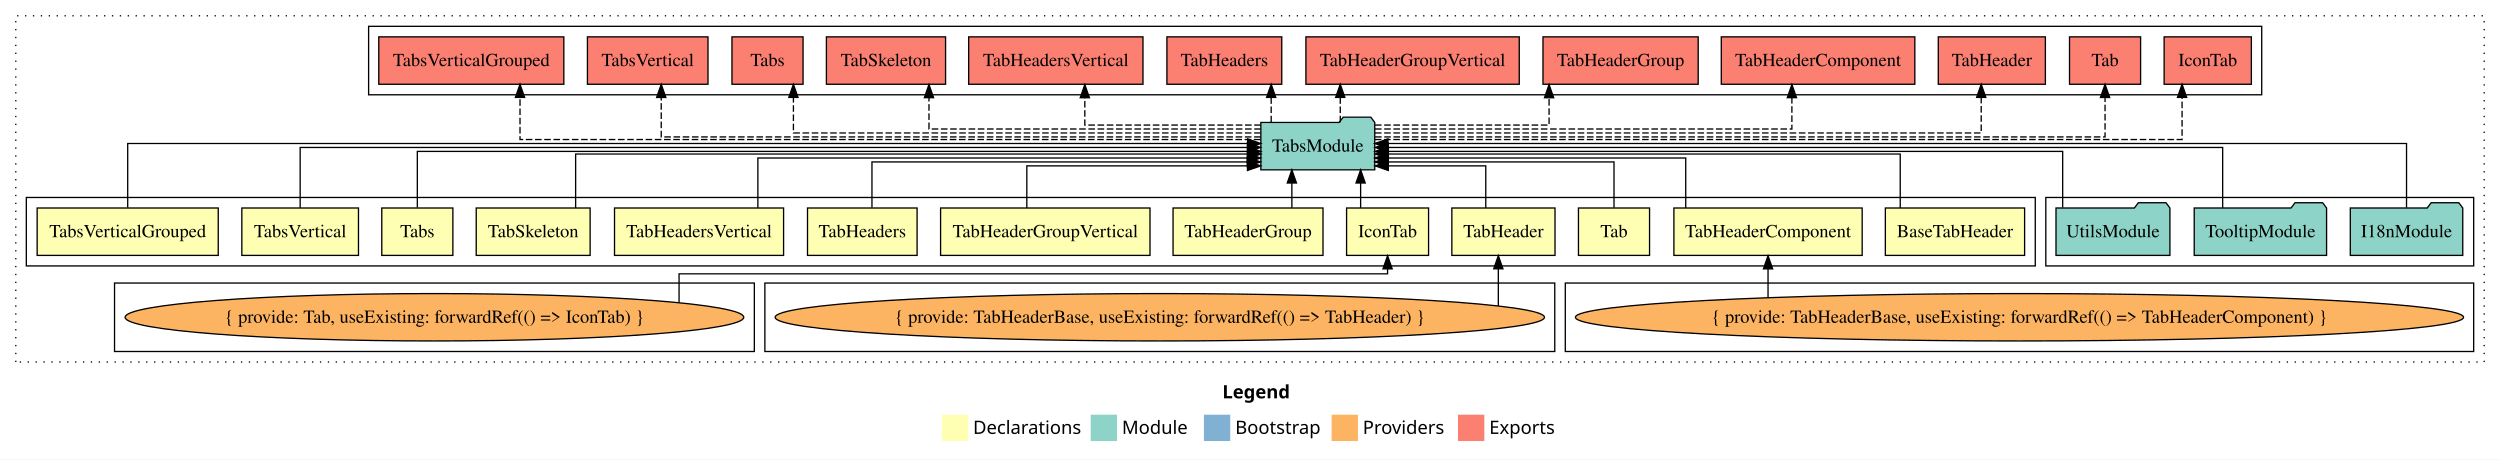
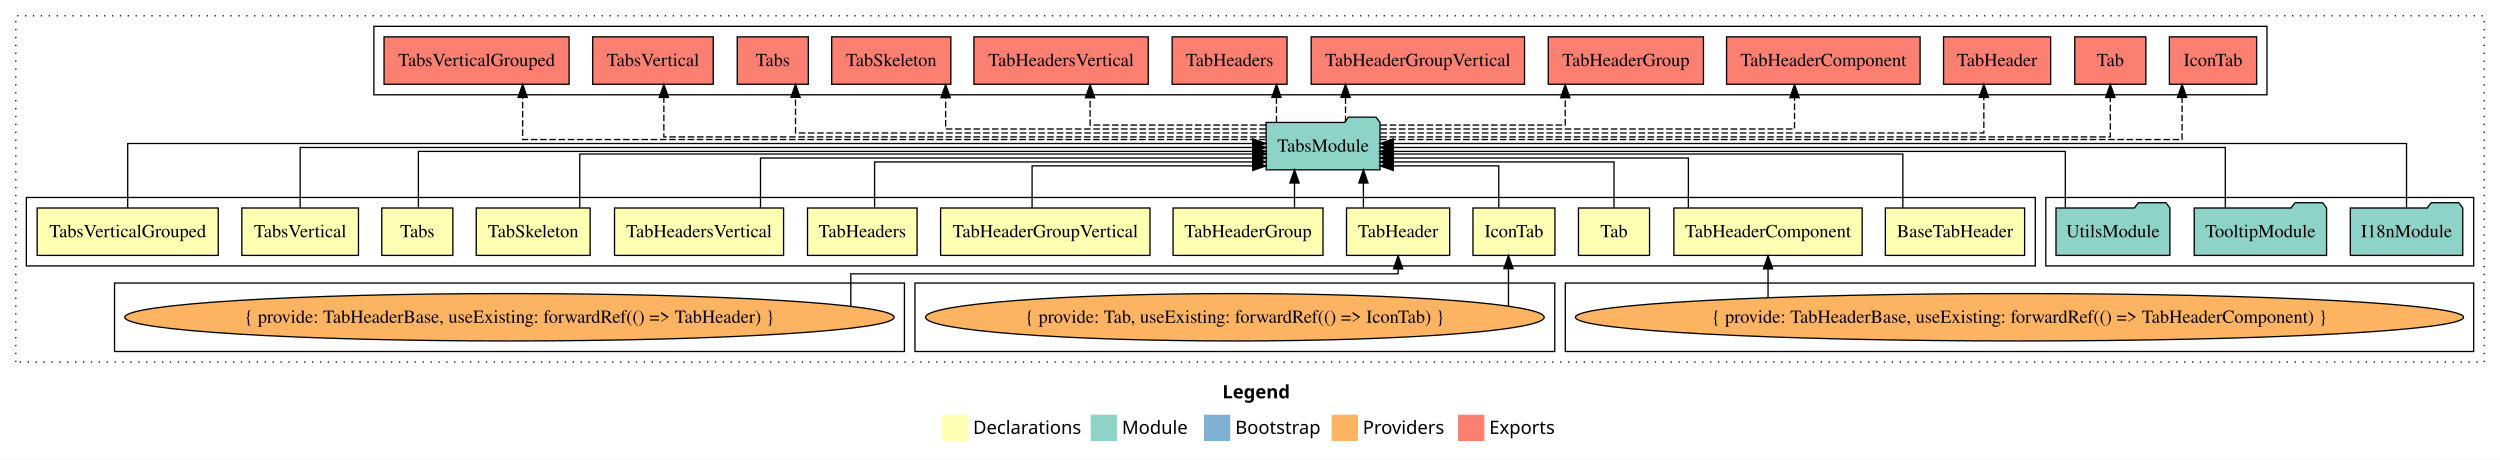
<svg xmlns="http://www.w3.org/2000/svg" width="1899pt" height="349pt" viewBox="0.00 0.00 1899.00 349.00">
  <g id="graph0" class="graph" transform="scale(1 1) rotate(0) translate(4 345)">
    <polygon fill="white" stroke="transparent" points="-4,4 -4,-345 1895,-345 1895,4 -4,4" />
    <text text-anchor="start" x="924.51" y="-42.4" font-family="Times-12" font-weight="bold" font-size="14.00">Legend</text>
    <polygon fill="#ffffb3" stroke="transparent" points="711.5,-10 711.5,-30 731.5,-30 731.5,-10 711.5,-10" />
    <text text-anchor="start" x="735.13" y="-15.4" font-family="Times-12" font-size="14.00">  Declarations</text>
    <polygon fill="#8dd3c7" stroke="transparent" points="824.5,-10 824.5,-30 844.5,-30 844.5,-10 824.5,-10" />
    <text text-anchor="start" x="848.23" y="-15.4" font-family="Times-12" font-size="14.00">  Module</text>
    <polygon fill="#80b1d3" stroke="transparent" points="910.5,-10 910.5,-30 930.5,-30 930.5,-10 910.5,-10" />
    <text text-anchor="start" x="934.28" y="-15.4" font-family="Times-12" font-size="14.00">  Bootstrap</text>
    <polygon fill="#fdb462" stroke="transparent" points="1007.5,-10 1007.5,-30 1027.5,-30 1027.5,-10 1007.5,-10" />
    <text text-anchor="start" x="1031.17" y="-15.4" font-family="Times-12" font-size="14.00">  Providers</text>
    <polygon fill="#fb8072" stroke="transparent" points="1103.5,-10 1103.5,-30 1123.5,-30 1123.5,-10 1103.5,-10" />
    <text text-anchor="start" x="1127.23" y="-15.4" font-family="Times-12" font-size="14.00">  Exports</text>
    <g id="clust1" class="cluster">
      <polygon fill="none" stroke="black" stroke-dasharray="1,5" points="8,-70 8,-333 1883,-333 1883,-70 8,-70" />
    </g>
    <g id="clust17" class="cluster">
-       <polygon fill="none" stroke="black" points="276,-273 276,-325 1714,-325 1714,-273 276,-273" />
+       <polygon fill="none" stroke="black" points="280,-273 280,-325 1718,-325 1718,-273 280,-273" />
    </g>
    <g id="clust16" class="cluster">
      <polygon fill="none" stroke="black" points="1550,-143 1550,-195 1875,-195 1875,-143 1550,-143" />
    </g>
    <g id="clust2" class="cluster">
      <polygon fill="none" stroke="black" points="16,-143 16,-195 1542,-195 1542,-143 16,-143" />
    </g>
    <g id="clust7" class="cluster">
      <polygon fill="none" stroke="black" points="1185,-78 1185,-130 1875,-130 1875,-78 1185,-78" />
    </g>
+     <g id="clust4" class="cluster">
+       <polygon fill="none" stroke="black" points="691,-78 691,-130 1177,-130 1177,-78 691,-78" />
+     </g>
    <g id="clust6" class="cluster">
-       <polygon fill="none" stroke="black" points="577,-78 577,-130 1177,-130 1177,-78 577,-78" />
-     </g>
-     <g id="clust4" class="cluster">
-       <polygon fill="none" stroke="black" points="83,-78 83,-130 569,-130 569,-78 83,-78" />
+       <polygon fill="none" stroke="black" points="83,-78 83,-130 683,-130 683,-78 83,-78" />
    </g>
    <g id="node1" class="node">
      <polygon fill="#ffffb3" stroke="black" points="1533.89,-187 1428.11,-187 1428.11,-151 1533.89,-151 1533.89,-187" />
      <text text-anchor="middle" x="1481" y="-164.8" font-family="Times,serif" font-size="14.00">BaseTabHeader</text>
    </g>
    <g id="node14" class="node">
-       <polygon fill="#8dd3c7" stroke="black" points="1040.26,-252 1037.26,-256 1016.26,-256 1013.26,-252 953.74,-252 953.74,-216 1040.26,-216 1040.26,-252" />
-       <text text-anchor="middle" x="997" y="-229.8" font-family="Times,serif" font-size="14.00">TabsModule</text>
+       <polygon fill="#8dd3c7" stroke="black" points="1044.26,-252 1041.26,-256 1020.26,-256 1017.26,-252 957.74,-252 957.74,-216 1044.26,-216 1044.26,-252" />
+       <text text-anchor="middle" x="1001" y="-229.8" font-family="Times,serif" font-size="14.00">TabsModule</text>
    </g>
    <g id="edge1" class="edge">
-       <path fill="none" stroke="black" d="M1439.41,-187.02C1439.41,-204.37 1439.41,-228 1439.41,-228 1439.41,-228 1050.63,-228 1050.63,-228" />
-       <polygon fill="black" stroke="black" points="1050.63,-224.5 1040.63,-228 1050.63,-231.5 1050.63,-224.5" />
+       <path fill="none" stroke="black" d="M1441.41,-187.02C1441.41,-204.37 1441.41,-228 1441.41,-228 1441.41,-228 1054.43,-228 1054.43,-228" />
+       <polygon fill="black" stroke="black" points="1054.43,-224.5 1044.43,-228 1054.43,-231.5 1054.43,-224.5" />
    </g>
    <g id="node2" class="node">
-       <polygon fill="#ffffb3" stroke="black" points="1081.14,-187 1018.86,-187 1018.86,-151 1081.14,-151 1081.14,-187" />
-       <text text-anchor="middle" x="1050" y="-164.8" font-family="Times,serif" font-size="14.00">IconTab</text>
+       <polygon fill="#ffffb3" stroke="black" points="1177.14,-187 1114.86,-187 1114.86,-151 1177.14,-151 1177.14,-187" />
+       <text text-anchor="middle" x="1146" y="-164.8" font-family="Times,serif" font-size="14.00">IconTab</text>
    </g>
    <g id="edge2" class="edge">
-       <path fill="none" stroke="black" d="M1029.53,-187.11C1029.53,-187.11 1029.53,-205.99 1029.53,-205.99" />
-       <polygon fill="black" stroke="black" points="1026.03,-205.99 1029.53,-215.99 1033.03,-205.99 1026.03,-205.99" />
+       <path fill="none" stroke="black" d="M1134.47,-187.05C1134.47,-201.37 1134.47,-219 1134.47,-219 1134.47,-219 1054.33,-219 1054.33,-219" />
+       <polygon fill="black" stroke="black" points="1054.33,-215.5 1044.33,-219 1054.33,-222.5 1054.33,-215.5" />
    </g>
    <g id="node3" class="node">
      <polygon fill="#ffffb3" stroke="black" points="1249,-187 1195,-187 1195,-151 1249,-151 1249,-187" />
      <text text-anchor="middle" x="1222" y="-164.8" font-family="Times,serif" font-size="14.00">Tab</text>
    </g>
    <g id="edge4" class="edge">
-       <path fill="none" stroke="black" d="M1222,-187.24C1222,-202.57 1222,-222 1222,-222 1222,-222 1050.38,-222 1050.38,-222" />
-       <polygon fill="black" stroke="black" points="1050.38,-218.5 1040.38,-222 1050.38,-225.5 1050.38,-218.5" />
+       <path fill="none" stroke="black" d="M1222,-187.24C1222,-202.57 1222,-222 1222,-222 1222,-222 1054.4,-222 1054.4,-222" />
+       <polygon fill="black" stroke="black" points="1054.4,-218.5 1044.4,-222 1054.4,-225.5 1054.4,-218.5" />
    </g>
    <g id="node4" class="node">
-       <polygon fill="#ffffb3" stroke="black" points="1177.18,-187 1098.82,-187 1098.82,-151 1177.18,-151 1177.18,-187" />
-       <text text-anchor="middle" x="1138" y="-164.8" font-family="Times,serif" font-size="14.00">TabHeader</text>
+       <polygon fill="#ffffb3" stroke="black" points="1097.18,-187 1018.82,-187 1018.82,-151 1097.18,-151 1097.18,-187" />
+       <text text-anchor="middle" x="1058" y="-164.8" font-family="Times,serif" font-size="14.00">TabHeader</text>
    </g>
    <g id="edge5" class="edge">
-       <path fill="none" stroke="black" d="M1124.59,-187.05C1124.59,-201.37 1124.59,-219 1124.59,-219 1124.59,-219 1050.55,-219 1050.55,-219" />
-       <polygon fill="black" stroke="black" points="1050.55,-215.5 1040.55,-219 1050.55,-222.5 1050.55,-215.5" />
+       <path fill="none" stroke="black" d="M1031.65,-187.11C1031.65,-187.11 1031.65,-205.99 1031.65,-205.99" />
+       <polygon fill="black" stroke="black" points="1028.15,-205.99 1031.65,-215.99 1035.15,-205.99 1028.15,-205.99" />
    </g>
    <g id="node5" class="node">
      <polygon fill="#ffffb3" stroke="black" points="1410.51,-187 1267.49,-187 1267.49,-151 1410.51,-151 1410.51,-187" />
      <text text-anchor="middle" x="1339" y="-164.8" font-family="Times,serif" font-size="14.00">TabHeaderComponent</text>
    </g>
    <g id="edge7" class="edge">
-       <path fill="none" stroke="black" d="M1276.48,-187.03C1276.48,-203.4 1276.48,-225 1276.48,-225 1276.48,-225 1050.36,-225 1050.36,-225" />
-       <polygon fill="black" stroke="black" points="1050.36,-221.5 1040.36,-225 1050.36,-228.5 1050.36,-221.5" />
+       <path fill="none" stroke="black" d="M1278.48,-187.03C1278.48,-203.4 1278.48,-225 1278.48,-225 1278.48,-225 1054.36,-225 1054.36,-225" />
+       <polygon fill="black" stroke="black" points="1054.36,-221.5 1044.36,-225 1054.36,-228.5 1054.36,-221.5" />
    </g>
    <g id="node6" class="node">
      <polygon fill="#ffffb3" stroke="black" points="1000.95,-187 887.05,-187 887.05,-151 1000.95,-151 1000.95,-187" />
      <text text-anchor="middle" x="944" y="-164.8" font-family="Times,serif" font-size="14.00">TabHeaderGroup</text>
    </g>
    <g id="edge9" class="edge">
-       <path fill="none" stroke="black" d="M977.3,-187.11C977.3,-187.11 977.3,-205.99 977.3,-205.99" />
-       <polygon fill="black" stroke="black" points="973.8,-205.99 977.3,-215.99 980.8,-205.99 973.8,-205.99" />
+       <path fill="none" stroke="black" d="M979.3,-187.11C979.3,-187.11 979.3,-205.99 979.3,-205.99" />
+       <polygon fill="black" stroke="black" points="975.8,-205.99 979.3,-215.99 982.8,-205.99 975.8,-205.99" />
    </g>
    <g id="node7" class="node">
      <polygon fill="#ffffb3" stroke="black" points="869.53,-187 710.47,-187 710.47,-151 869.53,-151 869.53,-187" />
      <text text-anchor="middle" x="790" y="-164.8" font-family="Times,serif" font-size="14.00">TabHeaderGroupVertical</text>
    </g>
    <g id="edge10" class="edge">
-       <path fill="none" stroke="black" d="M775.97,-187.05C775.97,-201.37 775.97,-219 775.97,-219 775.97,-219 943.59,-219 943.59,-219" />
-       <polygon fill="black" stroke="black" points="943.59,-222.5 953.59,-219 943.59,-215.5 943.59,-222.5" />
+       <path fill="none" stroke="black" d="M779.97,-187.05C779.97,-201.37 779.97,-219 779.97,-219 779.97,-219 947.59,-219 947.59,-219" />
+       <polygon fill="black" stroke="black" points="947.59,-222.5 957.59,-219 947.59,-215.5 947.59,-222.5" />
    </g>
    <g id="node8" class="node">
      <polygon fill="#ffffb3" stroke="black" points="692.62,-187 609.38,-187 609.38,-151 692.62,-151 692.62,-187" />
      <text text-anchor="middle" x="651" y="-164.8" font-family="Times,serif" font-size="14.00">TabHeaders</text>
    </g>
    <g id="edge11" class="edge">
-       <path fill="none" stroke="black" d="M658.34,-187.24C658.34,-202.57 658.34,-222 658.34,-222 658.34,-222 943.42,-222 943.42,-222" />
-       <polygon fill="black" stroke="black" points="943.42,-225.5 953.42,-222 943.42,-218.5 943.42,-225.5" />
+       <path fill="none" stroke="black" d="M660.34,-187.24C660.34,-202.57 660.34,-222 660.34,-222 660.34,-222 947.51,-222 947.51,-222" />
+       <polygon fill="black" stroke="black" points="947.51,-225.5 957.51,-222 947.51,-218.5 947.51,-225.5" />
    </g>
    <g id="node9" class="node">
      <polygon fill="#ffffb3" stroke="black" points="591.21,-187 462.79,-187 462.79,-151 591.21,-151 591.21,-187" />
      <text text-anchor="middle" x="527" y="-164.8" font-family="Times,serif" font-size="14.00">TabHeadersVertical</text>
    </g>
    <g id="edge12" class="edge">
-       <path fill="none" stroke="black" d="M571.68,-187.03C571.68,-203.4 571.68,-225 571.68,-225 571.68,-225 943.48,-225 943.48,-225" />
-       <polygon fill="black" stroke="black" points="943.48,-228.5 953.48,-225 943.48,-221.5 943.48,-228.5" />
+       <path fill="none" stroke="black" d="M573.68,-187.03C573.68,-203.4 573.68,-225 573.68,-225 573.68,-225 947.67,-225 947.67,-225" />
+       <polygon fill="black" stroke="black" points="947.67,-228.5 957.67,-225 947.67,-221.5 947.67,-228.5" />
    </g>
    <g id="node10" class="node">
      <polygon fill="#ffffb3" stroke="black" points="444.26,-187 357.74,-187 357.74,-151 444.26,-151 444.26,-187" />
      <text text-anchor="middle" x="401" y="-164.8" font-family="Times,serif" font-size="14.00">TabSkeleton</text>
    </g>
    <g id="edge13" class="edge">
-       <path fill="none" stroke="black" d="M433.25,-187.02C433.25,-204.37 433.25,-228 433.25,-228 433.25,-228 943.7,-228 943.7,-228" />
-       <polygon fill="black" stroke="black" points="943.7,-231.5 953.7,-228 943.7,-224.5 943.7,-231.5" />
+       <path fill="none" stroke="black" d="M436.38,-187.02C436.38,-204.37 436.38,-228 436.38,-228 436.38,-228 947.63,-228 947.63,-228" />
+       <polygon fill="black" stroke="black" points="947.63,-231.5 957.63,-228 947.63,-224.5 947.63,-231.5" />
    </g>
    <g id="node11" class="node">
      <polygon fill="#ffffb3" stroke="black" points="340,-187 286,-187 286,-151 340,-151 340,-187" />
      <text text-anchor="middle" x="313" y="-164.8" font-family="Times,serif" font-size="14.00">Tabs</text>
    </g>
    <g id="edge14" class="edge">
-       <path fill="none" stroke="black" d="M313,-187.3C313,-205.27 313,-230 313,-230 313,-230 943.69,-230 943.69,-230" />
-       <polygon fill="black" stroke="black" points="943.69,-233.5 953.69,-230 943.69,-226.5 943.69,-233.5" />
+       <path fill="none" stroke="black" d="M313.81,-187.3C313.81,-205.27 313.81,-230 313.81,-230 313.81,-230 947.49,-230 947.49,-230" />
+       <polygon fill="black" stroke="black" points="947.49,-233.5 957.49,-230 947.49,-226.5 947.49,-233.5" />
    </g>
    <g id="node12" class="node">
      <polygon fill="#ffffb3" stroke="black" points="268.3,-187 179.7,-187 179.7,-151 268.3,-151 268.3,-187" />
      <text text-anchor="middle" x="224" y="-164.8" font-family="Times,serif" font-size="14.00">TabsVertical</text>
    </g>
    <g id="edge15" class="edge">
-       <path fill="none" stroke="black" d="M224,-187.17C224,-206.09 224,-233 224,-233 224,-233 943.5,-233 943.5,-233" />
-       <polygon fill="black" stroke="black" points="943.51,-236.5 953.5,-233 943.5,-229.5 943.51,-236.5" />
+       <path fill="none" stroke="black" d="M224,-187.17C224,-206.09 224,-233 224,-233 224,-233 947.56,-233 947.56,-233" />
+       <polygon fill="black" stroke="black" points="947.56,-236.5 957.56,-233 947.56,-229.5 947.56,-236.5" />
    </g>
    <g id="node13" class="node">
      <polygon fill="#ffffb3" stroke="black" points="161.78,-187 24.22,-187 24.22,-151 161.78,-151 161.78,-187" />
      <text text-anchor="middle" x="93" y="-164.8" font-family="Times,serif" font-size="14.00">TabsVerticalGrouped</text>
    </g>
    <g id="edge16" class="edge">
-       <path fill="none" stroke="black" d="M93,-187.31C93,-207.15 93,-236 93,-236 93,-236 943.7,-236 943.7,-236" />
-       <polygon fill="black" stroke="black" points="943.7,-239.5 953.7,-236 943.7,-232.5 943.7,-239.5" />
+       <path fill="none" stroke="black" d="M93,-187.31C93,-207.15 93,-236 93,-236 93,-236 947.51,-236 947.51,-236" />
+       <polygon fill="black" stroke="black" points="947.51,-239.5 957.51,-236 947.51,-232.5 947.51,-239.5" />
    </g>
    <g id="node21" class="node">
-       <polygon fill="#fb8072" stroke="black" points="1706.14,-317 1639.86,-317 1639.86,-281 1706.14,-281 1706.14,-317" />
-       <text text-anchor="middle" x="1673" y="-294.8" font-family="Times,serif" font-size="14.00">IconTab </text>
+       <polygon fill="#fb8072" stroke="black" points="1710.14,-317 1643.86,-317 1643.86,-281 1710.14,-281 1710.14,-317" />
+       <text text-anchor="middle" x="1677" y="-294.8" font-family="Times,serif" font-size="14.00">IconTab </text>
    </g>
    <g id="edge20" class="edge">
-       <path fill="none" stroke="black" stroke-dasharray="5,2" d="M1040.33,-239C1186.67,-239 1653.5,-239 1653.5,-239 1653.5,-239 1653.5,-271 1653.5,-271" />
+       <path fill="none" stroke="black" stroke-dasharray="5,2" d="M1044.32,-239C1190.05,-239 1653.5,-239 1653.5,-239 1653.5,-239 1653.5,-271 1653.5,-271" />
      <polygon fill="black" stroke="black" points="1650,-271 1653.5,-281 1657,-271 1650,-271" />
    </g>
    <g id="node22" class="node">
-       <polygon fill="#fb8072" stroke="black" points="1622,-317 1568,-317 1568,-281 1622,-281 1622,-317" />
-       <text text-anchor="middle" x="1595" y="-294.8" font-family="Times,serif" font-size="14.00">Tab </text>
+       <polygon fill="#fb8072" stroke="black" points="1626,-317 1572,-317 1572,-281 1626,-281 1626,-317" />
+       <text text-anchor="middle" x="1599" y="-294.8" font-family="Times,serif" font-size="14.00">Tab </text>
    </g>
    <g id="edge21" class="edge">
-       <path fill="none" stroke="black" stroke-dasharray="5,2" d="M1040.49,-241C1178.1,-241 1595,-241 1595,-241 1595,-241 1595,-270.97 1595,-270.97" />
-       <polygon fill="black" stroke="black" points="1591.5,-270.97 1595,-280.97 1598.5,-270.97 1591.5,-270.97" />
+       <path fill="none" stroke="black" stroke-dasharray="5,2" d="M1044.49,-241C1182.1,-241 1599,-241 1599,-241 1599,-241 1599,-270.97 1599,-270.97" />
+       <polygon fill="black" stroke="black" points="1595.5,-270.97 1599,-280.97 1602.5,-270.97 1595.5,-270.97" />
    </g>
    <g id="node23" class="node">
-       <polygon fill="#fb8072" stroke="black" points="1549.68,-317 1468.32,-317 1468.32,-281 1549.68,-281 1549.68,-317" />
-       <text text-anchor="middle" x="1509" y="-294.8" font-family="Times,serif" font-size="14.00">TabHeader </text>
+       <polygon fill="#fb8072" stroke="black" points="1553.68,-317 1472.32,-317 1472.32,-281 1553.68,-281 1553.68,-317" />
+       <text text-anchor="middle" x="1513" y="-294.8" font-family="Times,serif" font-size="14.00">TabHeader </text>
    </g>
    <g id="edge22" class="edge">
-       <path fill="none" stroke="black" stroke-dasharray="5,2" d="M1040.4,-244C1162.64,-244 1500.93,-244 1500.93,-244 1500.93,-244 1500.93,-270.99 1500.93,-270.99" />
-       <polygon fill="black" stroke="black" points="1497.43,-270.99 1500.93,-280.99 1504.43,-270.99 1497.43,-270.99" />
+       <path fill="none" stroke="black" stroke-dasharray="5,2" d="M1044.66,-244C1166.78,-244 1502.93,-244 1502.93,-244 1502.93,-244 1502.93,-270.99 1502.93,-270.99" />
+       <polygon fill="black" stroke="black" points="1499.43,-270.99 1502.93,-280.99 1506.43,-270.99 1499.43,-270.99" />
    </g>
    <g id="node24" class="node">
-       <polygon fill="#fb8072" stroke="black" points="1450.51,-317 1303.49,-317 1303.49,-281 1450.51,-281 1450.51,-317" />
-       <text text-anchor="middle" x="1377" y="-294.8" font-family="Times,serif" font-size="14.00">TabHeaderComponent </text>
+       <polygon fill="#fb8072" stroke="black" points="1454.51,-317 1307.49,-317 1307.49,-281 1454.51,-281 1454.51,-317" />
+       <text text-anchor="middle" x="1381" y="-294.8" font-family="Times,serif" font-size="14.00">TabHeaderComponent </text>
    </g>
    <g id="edge23" class="edge">
-       <path fill="none" stroke="black" stroke-dasharray="5,2" d="M1040.44,-247C1136.22,-247 1357.12,-247 1357.12,-247 1357.12,-247 1357.12,-270.81 1357.12,-270.81" />
-       <polygon fill="black" stroke="black" points="1353.63,-270.81 1357.12,-280.81 1360.63,-270.81 1353.63,-270.81" />
+       <path fill="none" stroke="black" stroke-dasharray="5,2" d="M1044.56,-247C1140,-247 1359.12,-247 1359.12,-247 1359.12,-247 1359.12,-270.81 1359.12,-270.81" />
+       <polygon fill="black" stroke="black" points="1355.63,-270.81 1359.12,-280.81 1362.63,-270.81 1355.63,-270.81" />
    </g>
    <g id="node25" class="node">
-       <polygon fill="#fb8072" stroke="black" points="1285.95,-317 1168.05,-317 1168.05,-281 1285.95,-281 1285.95,-317" />
-       <text text-anchor="middle" x="1227" y="-294.8" font-family="Times,serif" font-size="14.00">TabHeaderGroup </text>
+       <polygon fill="#fb8072" stroke="black" points="1289.95,-317 1172.05,-317 1172.05,-281 1289.95,-281 1289.95,-317" />
+       <text text-anchor="middle" x="1231" y="-294.8" font-family="Times,serif" font-size="14.00">TabHeaderGroup </text>
    </g>
    <g id="edge24" class="edge">
-       <path fill="none" stroke="black" stroke-dasharray="5,2" d="M1040.43,-250C1092.45,-250 1172.68,-250 1172.68,-250 1172.68,-250 1172.68,-270.75 1172.68,-270.75" />
-       <polygon fill="black" stroke="black" points="1169.18,-270.75 1172.68,-280.75 1176.18,-270.75 1169.18,-270.75" />
+       <path fill="none" stroke="black" stroke-dasharray="5,2" d="M1044.59,-250C1098.99,-250 1184.95,-250 1184.95,-250 1184.95,-250 1184.95,-270.75 1184.95,-270.75" />
+       <polygon fill="black" stroke="black" points="1181.45,-270.75 1184.95,-280.75 1188.45,-270.75 1181.45,-270.75" />
    </g>
    <g id="node26" class="node">
-       <polygon fill="#fb8072" stroke="black" points="1150.03,-317 987.97,-317 987.97,-281 1150.03,-281 1150.03,-317" />
-       <text text-anchor="middle" x="1069" y="-294.8" font-family="Times,serif" font-size="14.00">TabHeaderGroupVertical </text>
+       <polygon fill="#fb8072" stroke="black" points="1154.03,-317 991.97,-317 991.97,-281 1154.03,-281 1154.03,-317" />
+       <text text-anchor="middle" x="1073" y="-294.8" font-family="Times,serif" font-size="14.00">TabHeaderGroupVertical </text>
    </g>
    <g id="edge25" class="edge">
-       <path fill="none" stroke="black" stroke-dasharray="5,2" d="M1014.06,-252.11C1014.06,-252.11 1014.06,-270.99 1014.06,-270.99" />
-       <polygon fill="black" stroke="black" points="1010.56,-270.99 1014.06,-280.99 1017.56,-270.99 1010.56,-270.99" />
+       <path fill="none" stroke="black" stroke-dasharray="5,2" d="M1018.06,-252.11C1018.06,-252.11 1018.06,-270.99 1018.06,-270.99" />
+       <polygon fill="black" stroke="black" points="1014.56,-270.99 1018.06,-280.99 1021.56,-270.99 1014.56,-270.99" />
    </g>
    <g id="node27" class="node">
-       <polygon fill="#fb8072" stroke="black" points="969.62,-317 882.38,-317 882.38,-281 969.62,-281 969.62,-317" />
-       <text text-anchor="middle" x="926" y="-294.8" font-family="Times,serif" font-size="14.00">TabHeaders </text>
+       <polygon fill="#fb8072" stroke="black" points="973.62,-317 886.38,-317 886.38,-281 973.62,-281 973.62,-317" />
+       <text text-anchor="middle" x="930" y="-294.8" font-family="Times,serif" font-size="14.00">TabHeaders </text>
    </g>
    <g id="edge26" class="edge">
-       <path fill="none" stroke="black" stroke-dasharray="5,2" d="M961.59,-252.11C961.59,-252.11 961.59,-270.99 961.59,-270.99" />
-       <polygon fill="black" stroke="black" points="958.09,-270.99 961.59,-280.99 965.09,-270.99 958.09,-270.99" />
+       <path fill="none" stroke="black" stroke-dasharray="5,2" d="M965.59,-252.11C965.59,-252.11 965.59,-270.99 965.59,-270.99" />
+       <polygon fill="black" stroke="black" points="962.09,-270.99 965.59,-280.99 969.09,-270.99 962.09,-270.99" />
    </g>
    <g id="node28" class="node">
-       <polygon fill="#fb8072" stroke="black" points="864.21,-317 731.79,-317 731.79,-281 864.21,-281 864.21,-317" />
-       <text text-anchor="middle" x="798" y="-294.8" font-family="Times,serif" font-size="14.00">TabHeadersVertical </text>
+       <polygon fill="#fb8072" stroke="black" points="868.21,-317 735.79,-317 735.79,-281 868.21,-281 868.21,-317" />
+       <text text-anchor="middle" x="802" y="-294.8" font-family="Times,serif" font-size="14.00">TabHeadersVertical </text>
    </g>
    <g id="edge27" class="edge">
-       <path fill="none" stroke="black" stroke-dasharray="5,2" d="M953.71,-250C901.32,-250 820.03,-250 820.03,-250 820.03,-250 820.03,-270.75 820.03,-270.75" />
-       <polygon fill="black" stroke="black" points="816.53,-270.75 820.03,-280.75 823.53,-270.75 816.53,-270.75" />
+       <path fill="none" stroke="black" stroke-dasharray="5,2" d="M957.71,-250C905.32,-250 824.03,-250 824.03,-250 824.03,-250 824.03,-270.75 824.03,-270.75" />
+       <polygon fill="black" stroke="black" points="820.53,-270.75 824.03,-280.75 827.53,-270.75 820.53,-270.75" />
    </g>
    <g id="node29" class="node">
-       <polygon fill="#fb8072" stroke="black" points="714.26,-317 623.74,-317 623.74,-281 714.26,-281 714.26,-317" />
-       <text text-anchor="middle" x="669" y="-294.8" font-family="Times,serif" font-size="14.00">TabSkeleton </text>
+       <polygon fill="#fb8072" stroke="black" points="718.26,-317 627.74,-317 627.74,-281 718.26,-281 718.26,-317" />
+       <text text-anchor="middle" x="673" y="-294.8" font-family="Times,serif" font-size="14.00">TabSkeleton </text>
    </g>
    <g id="edge28" class="edge">
-       <path fill="none" stroke="black" stroke-dasharray="5,2" d="M953.74,-247C871.7,-247 701.65,-247 701.65,-247 701.65,-247 701.65,-270.81 701.65,-270.81" />
-       <polygon fill="black" stroke="black" points="698.15,-270.81 701.65,-280.81 705.15,-270.81 698.15,-270.81" />
+       <path fill="none" stroke="black" stroke-dasharray="5,2" d="M957.46,-247C877.26,-247 714.31,-247 714.31,-247 714.31,-247 714.31,-270.81 714.31,-270.81" />
+       <polygon fill="black" stroke="black" points="710.81,-270.81 714.31,-280.81 717.81,-270.81 710.81,-270.81" />
    </g>
    <g id="node30" class="node">
-       <polygon fill="#fb8072" stroke="black" points="606,-317 552,-317 552,-281 606,-281 606,-317" />
-       <text text-anchor="middle" x="579" y="-294.8" font-family="Times,serif" font-size="14.00">Tabs </text>
+       <polygon fill="#fb8072" stroke="black" points="610,-317 556,-317 556,-281 610,-281 610,-317" />
+       <text text-anchor="middle" x="583" y="-294.8" font-family="Times,serif" font-size="14.00">Tabs </text>
    </g>
    <g id="edge29" class="edge">
-       <path fill="none" stroke="black" stroke-dasharray="5,2" d="M953.61,-244C850.38,-244 598.68,-244 598.68,-244 598.68,-244 598.68,-270.99 598.68,-270.99" />
-       <polygon fill="black" stroke="black" points="595.18,-270.99 598.68,-280.99 602.18,-270.99 595.18,-270.99" />
+       <path fill="none" stroke="black" stroke-dasharray="5,2" d="M957.73,-244C854.11,-244 600.27,-244 600.27,-244 600.27,-244 600.27,-270.99 600.27,-270.99" />
+       <polygon fill="black" stroke="black" points="596.77,-270.99 600.27,-280.99 603.77,-270.99 596.77,-270.99" />
    </g>
    <g id="node31" class="node">
-       <polygon fill="#fb8072" stroke="black" points="533.79,-317 442.21,-317 442.21,-281 533.79,-281 533.79,-317" />
-       <text text-anchor="middle" x="488" y="-294.8" font-family="Times,serif" font-size="14.00">TabsVertical </text>
+       <polygon fill="#fb8072" stroke="black" points="537.79,-317 446.21,-317 446.21,-281 537.79,-281 537.79,-317" />
+       <text text-anchor="middle" x="492" y="-294.8" font-family="Times,serif" font-size="14.00">TabsVertical </text>
    </g>
    <g id="edge30" class="edge">
-       <path fill="none" stroke="black" stroke-dasharray="5,2" d="M953.61,-241C832.28,-241 498.27,-241 498.27,-241 498.27,-241 498.27,-270.97 498.27,-270.97" />
-       <polygon fill="black" stroke="black" points="494.77,-270.97 498.27,-280.97 501.77,-270.97 494.77,-270.97" />
+       <path fill="none" stroke="black" stroke-dasharray="5,2" d="M957.44,-241C835.62,-241 500.27,-241 500.27,-241 500.27,-241 500.27,-270.97 500.27,-270.97" />
+       <polygon fill="black" stroke="black" points="496.77,-270.97 500.27,-280.97 503.77,-270.97 496.77,-270.97" />
    </g>
    <g id="node32" class="node">
-       <polygon fill="#fb8072" stroke="black" points="424.28,-317 283.72,-317 283.72,-281 424.28,-281 424.28,-317" />
-       <text text-anchor="middle" x="354" y="-294.8" font-family="Times,serif" font-size="14.00">TabsVerticalGrouped </text>
+       <polygon fill="#fb8072" stroke="black" points="428.28,-317 287.72,-317 287.72,-281 428.28,-281 428.28,-317" />
+       <text text-anchor="middle" x="358" y="-294.8" font-family="Times,serif" font-size="14.00">TabsVerticalGrouped </text>
    </g>
    <g id="edge31" class="edge">
-       <path fill="none" stroke="black" stroke-dasharray="5,2" d="M953.42,-239C814.47,-239 391,-239 391,-239 391,-239 391,-271 391,-271" />
-       <polygon fill="black" stroke="black" points="387.5,-271 391,-281 394.5,-271 387.5,-271" />
+       <path fill="none" stroke="black" stroke-dasharray="5,2" d="M957.27,-239C817.87,-239 393,-239 393,-239 393,-239 393,-271 393,-271" />
+       <polygon fill="black" stroke="black" points="389.5,-271 393,-281 396.5,-271 389.5,-271" />
    </g>
    <g id="node15" class="node">
-       <ellipse fill="#fdb462" stroke="black" cx="326" cy="-104" rx="234.97" ry="18" />
-       <text text-anchor="middle" x="326" y="-99.8" font-family="Times,serif" font-size="14.00">{ provide: Tab, useExisting: forwardRef(() =&gt; IconTab) }</text>
+       <ellipse fill="#fdb462" stroke="black" cx="934" cy="-104" rx="234.97" ry="18" />
+       <text text-anchor="middle" x="934" y="-99.8" font-family="Times,serif" font-size="14.00">{ provide: Tab, useExisting: forwardRef(() =&gt; IconTab) }</text>
    </g>
    <g id="edge3" class="edge">
-       <path fill="none" stroke="black" d="M511.82,-115.17C511.82,-124.75 511.82,-137 511.82,-137 511.82,-137 1050,-137 1050,-137 1050,-137 1050,-140.76 1050,-140.76" />
-       <polygon fill="black" stroke="black" points="1046.5,-140.76 1050,-150.76 1053.5,-140.76 1046.5,-140.76" />
+       <path fill="none" stroke="black" d="M1141.83,-112.5C1141.83,-112.5 1141.83,-140.91 1141.83,-140.91" />
+       <polygon fill="black" stroke="black" points="1138.33,-140.91 1141.83,-150.91 1145.33,-140.91 1138.33,-140.91" />
    </g>
    <g id="node16" class="node">
-       <ellipse fill="#fdb462" stroke="black" cx="877" cy="-104" rx="292.19" ry="18" />
-       <text text-anchor="middle" x="877" y="-99.8" font-family="Times,serif" font-size="14.00">{ provide: TabHeaderBase, useExisting: forwardRef(() =&gt; TabHeader) }</text>
+       <ellipse fill="#fdb462" stroke="black" cx="383" cy="-104" rx="292.19" ry="18" />
+       <text text-anchor="middle" x="383" y="-99.8" font-family="Times,serif" font-size="14.00">{ provide: TabHeaderBase, useExisting: forwardRef(() =&gt; TabHeader) }</text>
    </g>
    <g id="edge6" class="edge">
-       <path fill="none" stroke="black" d="M1134.13,-112.77C1134.13,-112.77 1134.13,-140.8 1134.13,-140.8" />
-       <polygon fill="black" stroke="black" points="1130.63,-140.8 1134.13,-150.8 1137.63,-140.8 1130.63,-140.8" />
+       <path fill="none" stroke="black" d="M642.27,-112.33C642.27,-122.1 642.27,-137 642.27,-137 642.27,-137 1058,-137 1058,-137 1058,-137 1058,-140.76 1058,-140.76" />
+       <polygon fill="black" stroke="black" points="1054.5,-140.76 1058,-150.76 1061.5,-140.76 1054.5,-140.76" />
    </g>
    <g id="node17" class="node">
      <ellipse fill="#fdb462" stroke="black" cx="1530" cy="-104" rx="337.32" ry="18" />
      <text text-anchor="middle" x="1530" y="-99.8" font-family="Times,serif" font-size="14.00">{ provide: TabHeaderBase, useExisting: forwardRef(() =&gt; TabHeaderComponent) }</text>
    </g>
    <g id="edge8" class="edge">
      <path fill="none" stroke="black" d="M1339,-119.08C1339,-119.08 1339,-140.76 1339,-140.76" />
      <polygon fill="black" stroke="black" points="1335.5,-140.76 1339,-150.76 1342.5,-140.76 1335.5,-140.76" />
    </g>
    <g id="node18" class="node">
      <polygon fill="#8dd3c7" stroke="black" points="1866.71,-187 1863.71,-191 1842.71,-191 1839.71,-187 1781.29,-187 1781.29,-151 1866.71,-151 1866.71,-187" />
      <text text-anchor="middle" x="1824" y="-164.8" font-family="Times,serif" font-size="14.00">I18nModule</text>
    </g>
    <g id="edge17" class="edge">
-       <path fill="none" stroke="black" d="M1824,-187.31C1824,-207.15 1824,-236 1824,-236 1824,-236 1050.3,-236 1050.3,-236" />
-       <polygon fill="black" stroke="black" points="1050.3,-232.5 1040.3,-236 1050.3,-239.5 1050.3,-232.5" />
+       <path fill="none" stroke="black" d="M1824,-187.31C1824,-207.15 1824,-236 1824,-236 1824,-236 1054.38,-236 1054.38,-236" />
+       <polygon fill="black" stroke="black" points="1054.38,-232.5 1044.38,-236 1054.38,-239.5 1054.38,-232.5" />
    </g>
    <g id="node19" class="node">
      <polygon fill="#8dd3c7" stroke="black" points="1763.27,-187 1760.27,-191 1739.27,-191 1736.27,-187 1662.73,-187 1662.73,-151 1763.27,-151 1763.27,-187" />
      <text text-anchor="middle" x="1713" y="-164.8" font-family="Times,serif" font-size="14.00">TooltipModule</text>
    </g>
    <g id="edge18" class="edge">
-       <path fill="none" stroke="black" d="M1684.34,-187.17C1684.34,-206.09 1684.34,-233 1684.34,-233 1684.34,-233 1050.52,-233 1050.52,-233" />
-       <polygon fill="black" stroke="black" points="1050.52,-229.5 1040.52,-233 1050.52,-236.5 1050.52,-229.5" />
+       <path fill="none" stroke="black" d="M1686.34,-187.17C1686.34,-206.09 1686.34,-233 1686.34,-233 1686.34,-233 1054.39,-233 1054.39,-233" />
+       <polygon fill="black" stroke="black" points="1054.39,-229.5 1044.39,-233 1054.39,-236.5 1054.39,-229.5" />
    </g>
    <g id="node20" class="node">
      <polygon fill="#8dd3c7" stroke="black" points="1644.27,-187 1641.27,-191 1620.27,-191 1617.27,-187 1557.73,-187 1557.73,-151 1644.27,-151 1644.27,-187" />
      <text text-anchor="middle" x="1601" y="-164.8" font-family="Times,serif" font-size="14.00">UtilsModule</text>
    </g>
    <g id="edge19" class="edge">
-       <path fill="none" stroke="black" d="M1562.81,-187.3C1562.81,-205.27 1562.81,-230 1562.81,-230 1562.81,-230 1050.46,-230 1050.46,-230" />
-       <polygon fill="black" stroke="black" points="1050.46,-226.5 1040.46,-230 1050.46,-233.5 1050.46,-226.5" />
+       <path fill="none" stroke="black" d="M1564.81,-187.3C1564.81,-205.27 1564.81,-230 1564.81,-230 1564.81,-230 1054.3,-230 1054.3,-230" />
+       <polygon fill="black" stroke="black" points="1054.3,-226.5 1044.3,-230 1054.3,-233.5 1054.3,-226.5" />
    </g>
  </g>
</svg>
